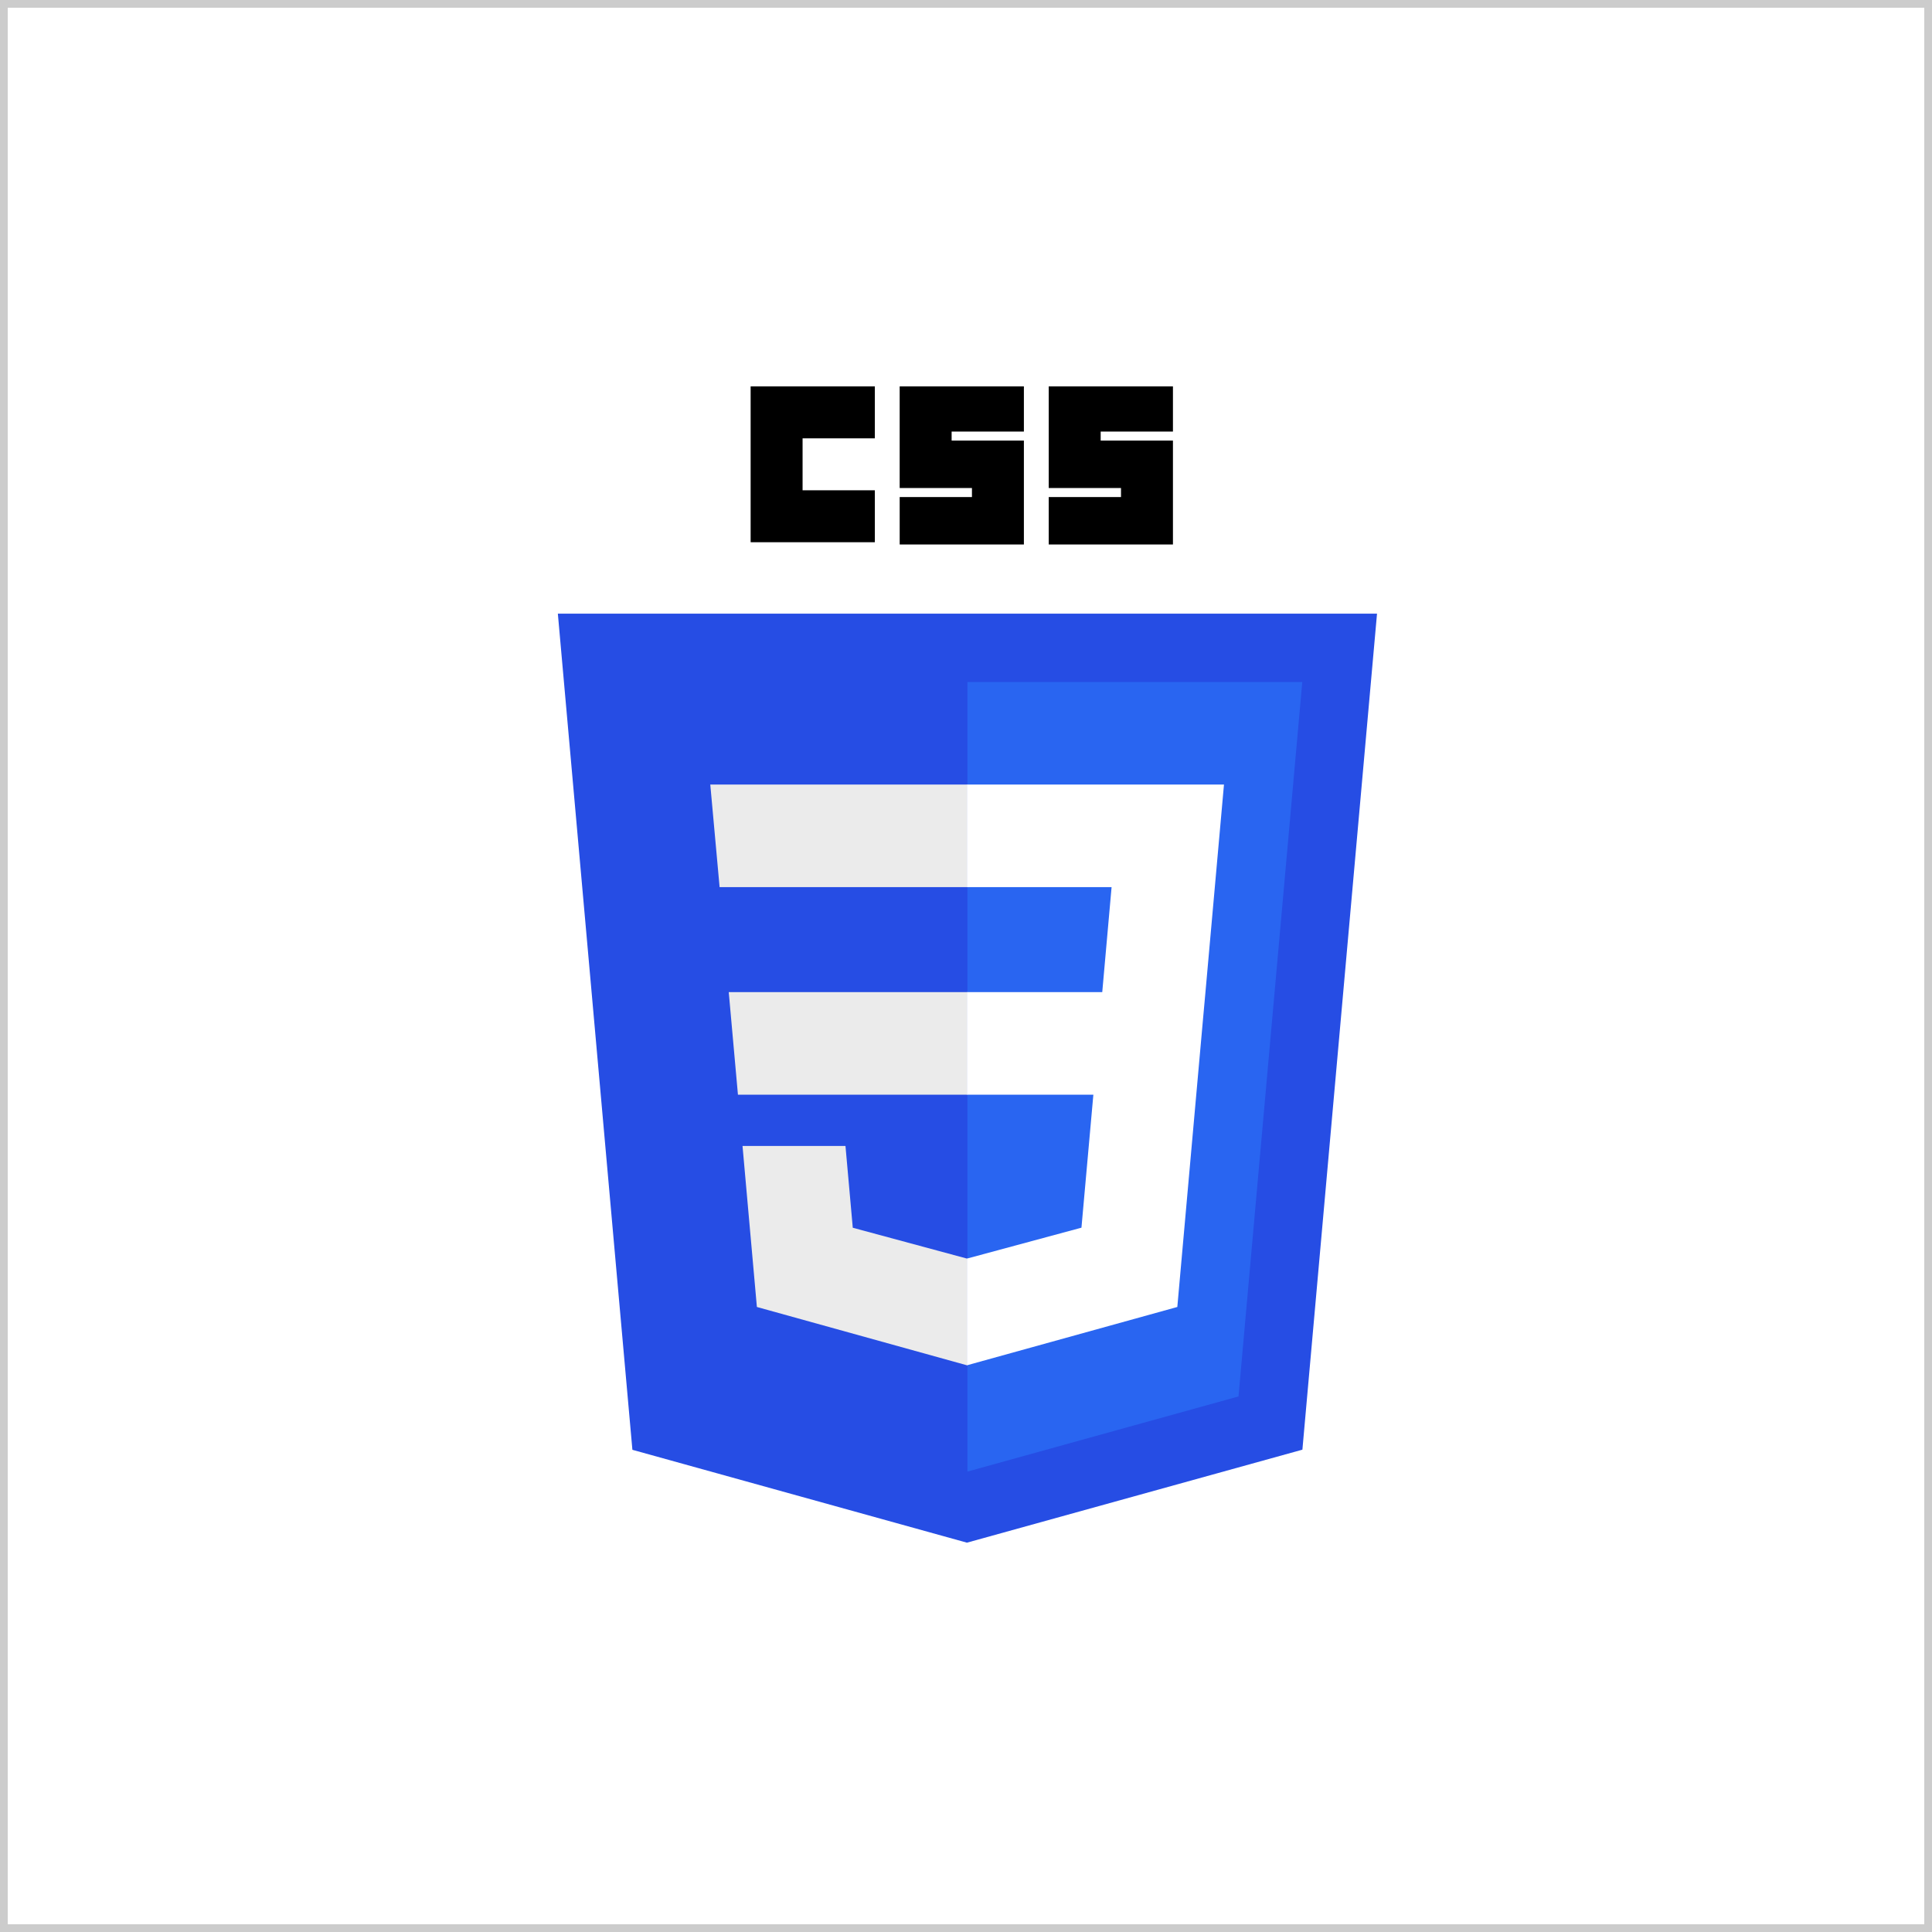
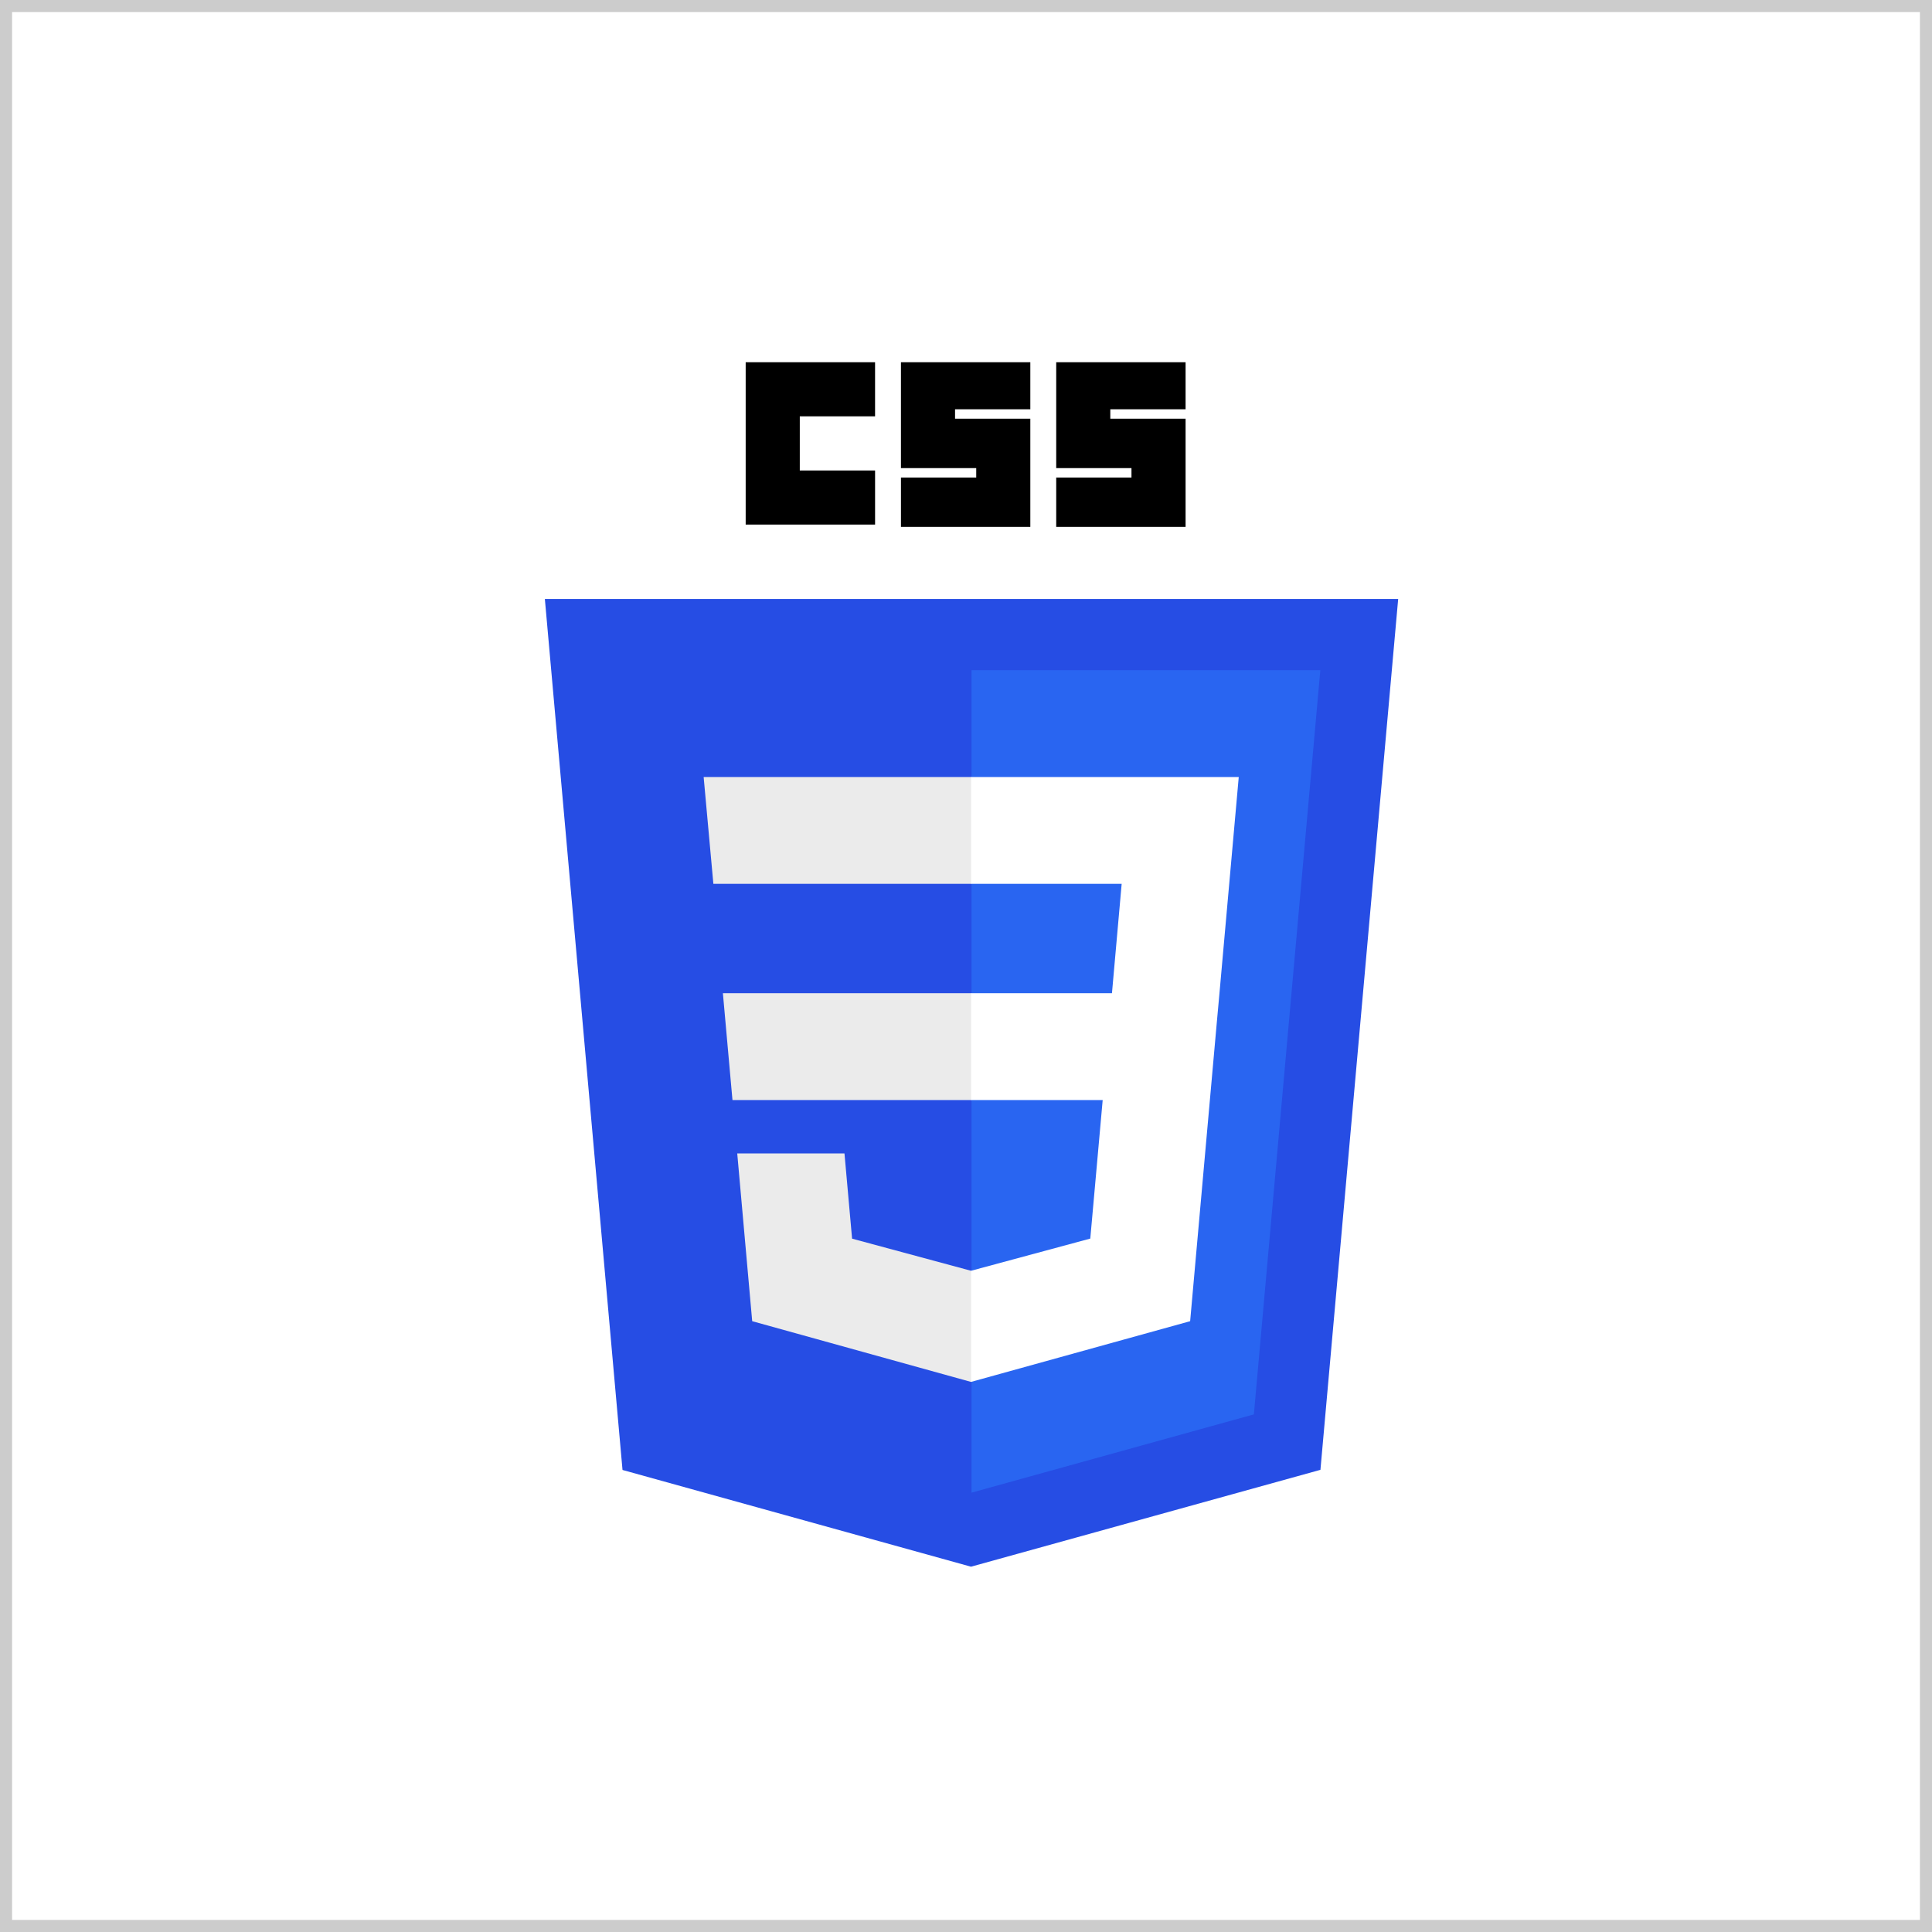
- <svg xmlns="http://www.w3.org/2000/svg" width="250" height="250" viewBox="0 0 250 250" fill="none">
-   <rect x="0.5" y="0.5" width="249" height="249" fill="white" />
-   <rect x="0.5" y="0.5" width="249" height="249" stroke="#CCCCCC" />
-   <g clip-path="url(#clip0_169_321)">
-     <path d="M125.121 199.621L81.832 187.604L72.185 79.404H178.186L168.53 187.587L125.121 199.621V199.621Z" fill="#264DE4" />
-     <path d="M160.262 180.698L168.514 88.251H125.186V190.422L160.262 180.698V180.698Z" fill="#2965F1" />
-     <path d="M94.3 128.381L95.489 141.651H125.186V128.381H94.3ZM91.91 101.521L93.116 114.792H125.186V101.521H91.91V101.521ZM125.186 162.845L125.127 162.86L110.349 158.87L109.404 148.286H96.082L97.941 169.122L125.125 176.668L125.186 176.652V162.845Z" fill="#EBEBEB" />
-     <path d="M97.132 50H113.204V56.721H103.853V63.443H113.205V70.164H97.132V50ZM116.419 50H132.491V55.845H123.14V57.013H132.491V70.456H116.419V64.319H125.77V63.15H116.418V50H116.419ZM135.706 50H151.778V55.845H142.427V57.013H151.778V70.456H135.706V64.319H145.057V63.15H135.706V50H135.706Z" fill="black" />
-     <path d="M155.986 128.381L158.382 101.521H125.14V114.792H143.839L142.631 128.381H125.14V141.651H141.481L139.94 158.861L125.14 162.856V176.662L152.345 169.122L152.544 166.88L155.663 131.944L155.986 128.381V128.381Z" fill="white" />
+ <svg xmlns="http://www.w3.org/2000/svg" width="160" height="160" viewBox="0 0 160 160" fill="none">
+   <rect x="0.5" y="0.5" width="159" height="159" fill="white" />
+   <g clip-path="url(#clip0_231_285)">
+     <path d="M80.414 129.747L51.554 121.736L45.123 49.603H115.791L109.353 121.725L80.414 129.747V129.747Z" fill="#264DE4" />
+     <path d="M103.841 117.132L109.343 55.501H80.457V123.615L103.841 117.132V117.132Z" fill="#2965F1" />
+     <path d="M59.867 82.254L60.66 91.101H80.457V82.254H59.867ZM58.273 64.348L59.078 73.195H80.457V64.348H58.273V64.348ZM80.457 105.23L80.418 105.24L70.566 102.58L69.936 95.524H61.055L62.294 109.415L80.416 114.445L80.457 114.434V105.23Z" fill="#EBEBEB" />
+     <path d="M61.754 30H72.469V34.481H66.235V38.962H72.47V43.442H61.754V30ZM74.612 30H85.327V33.896H79.093V34.676H85.327V43.637H74.613V39.546H80.847V38.767H74.612V30H74.612ZM87.471 30H98.185V33.896H91.951V34.676H98.185V43.637H87.471V39.546H93.704V38.767H87.471V30H87.471Z" fill="black" />
+     <path d="M100.991 82.254L102.588 64.348H80.427V73.195H92.892L92.088 82.254H80.427V91.101H91.32L90.293 102.574L80.426 105.237V114.441L98.563 109.415L98.696 107.92L100.775 84.629L100.991 82.254V82.254Z" fill="white" />
  </g>
+   <rect x="0.5" y="0.5" width="159" height="159" stroke="#CCCCCC" />
  <defs>
-     <clipPath id="clip0_169_321">
-       <rect width="106.371" height="150" fill="white" transform="translate(72 50)" />
+     <clipPath id="clip0_231_285">
+       <rect width="70.914" height="100" fill="white" transform="translate(45 30)" />
    </clipPath>
  </defs>
</svg>
